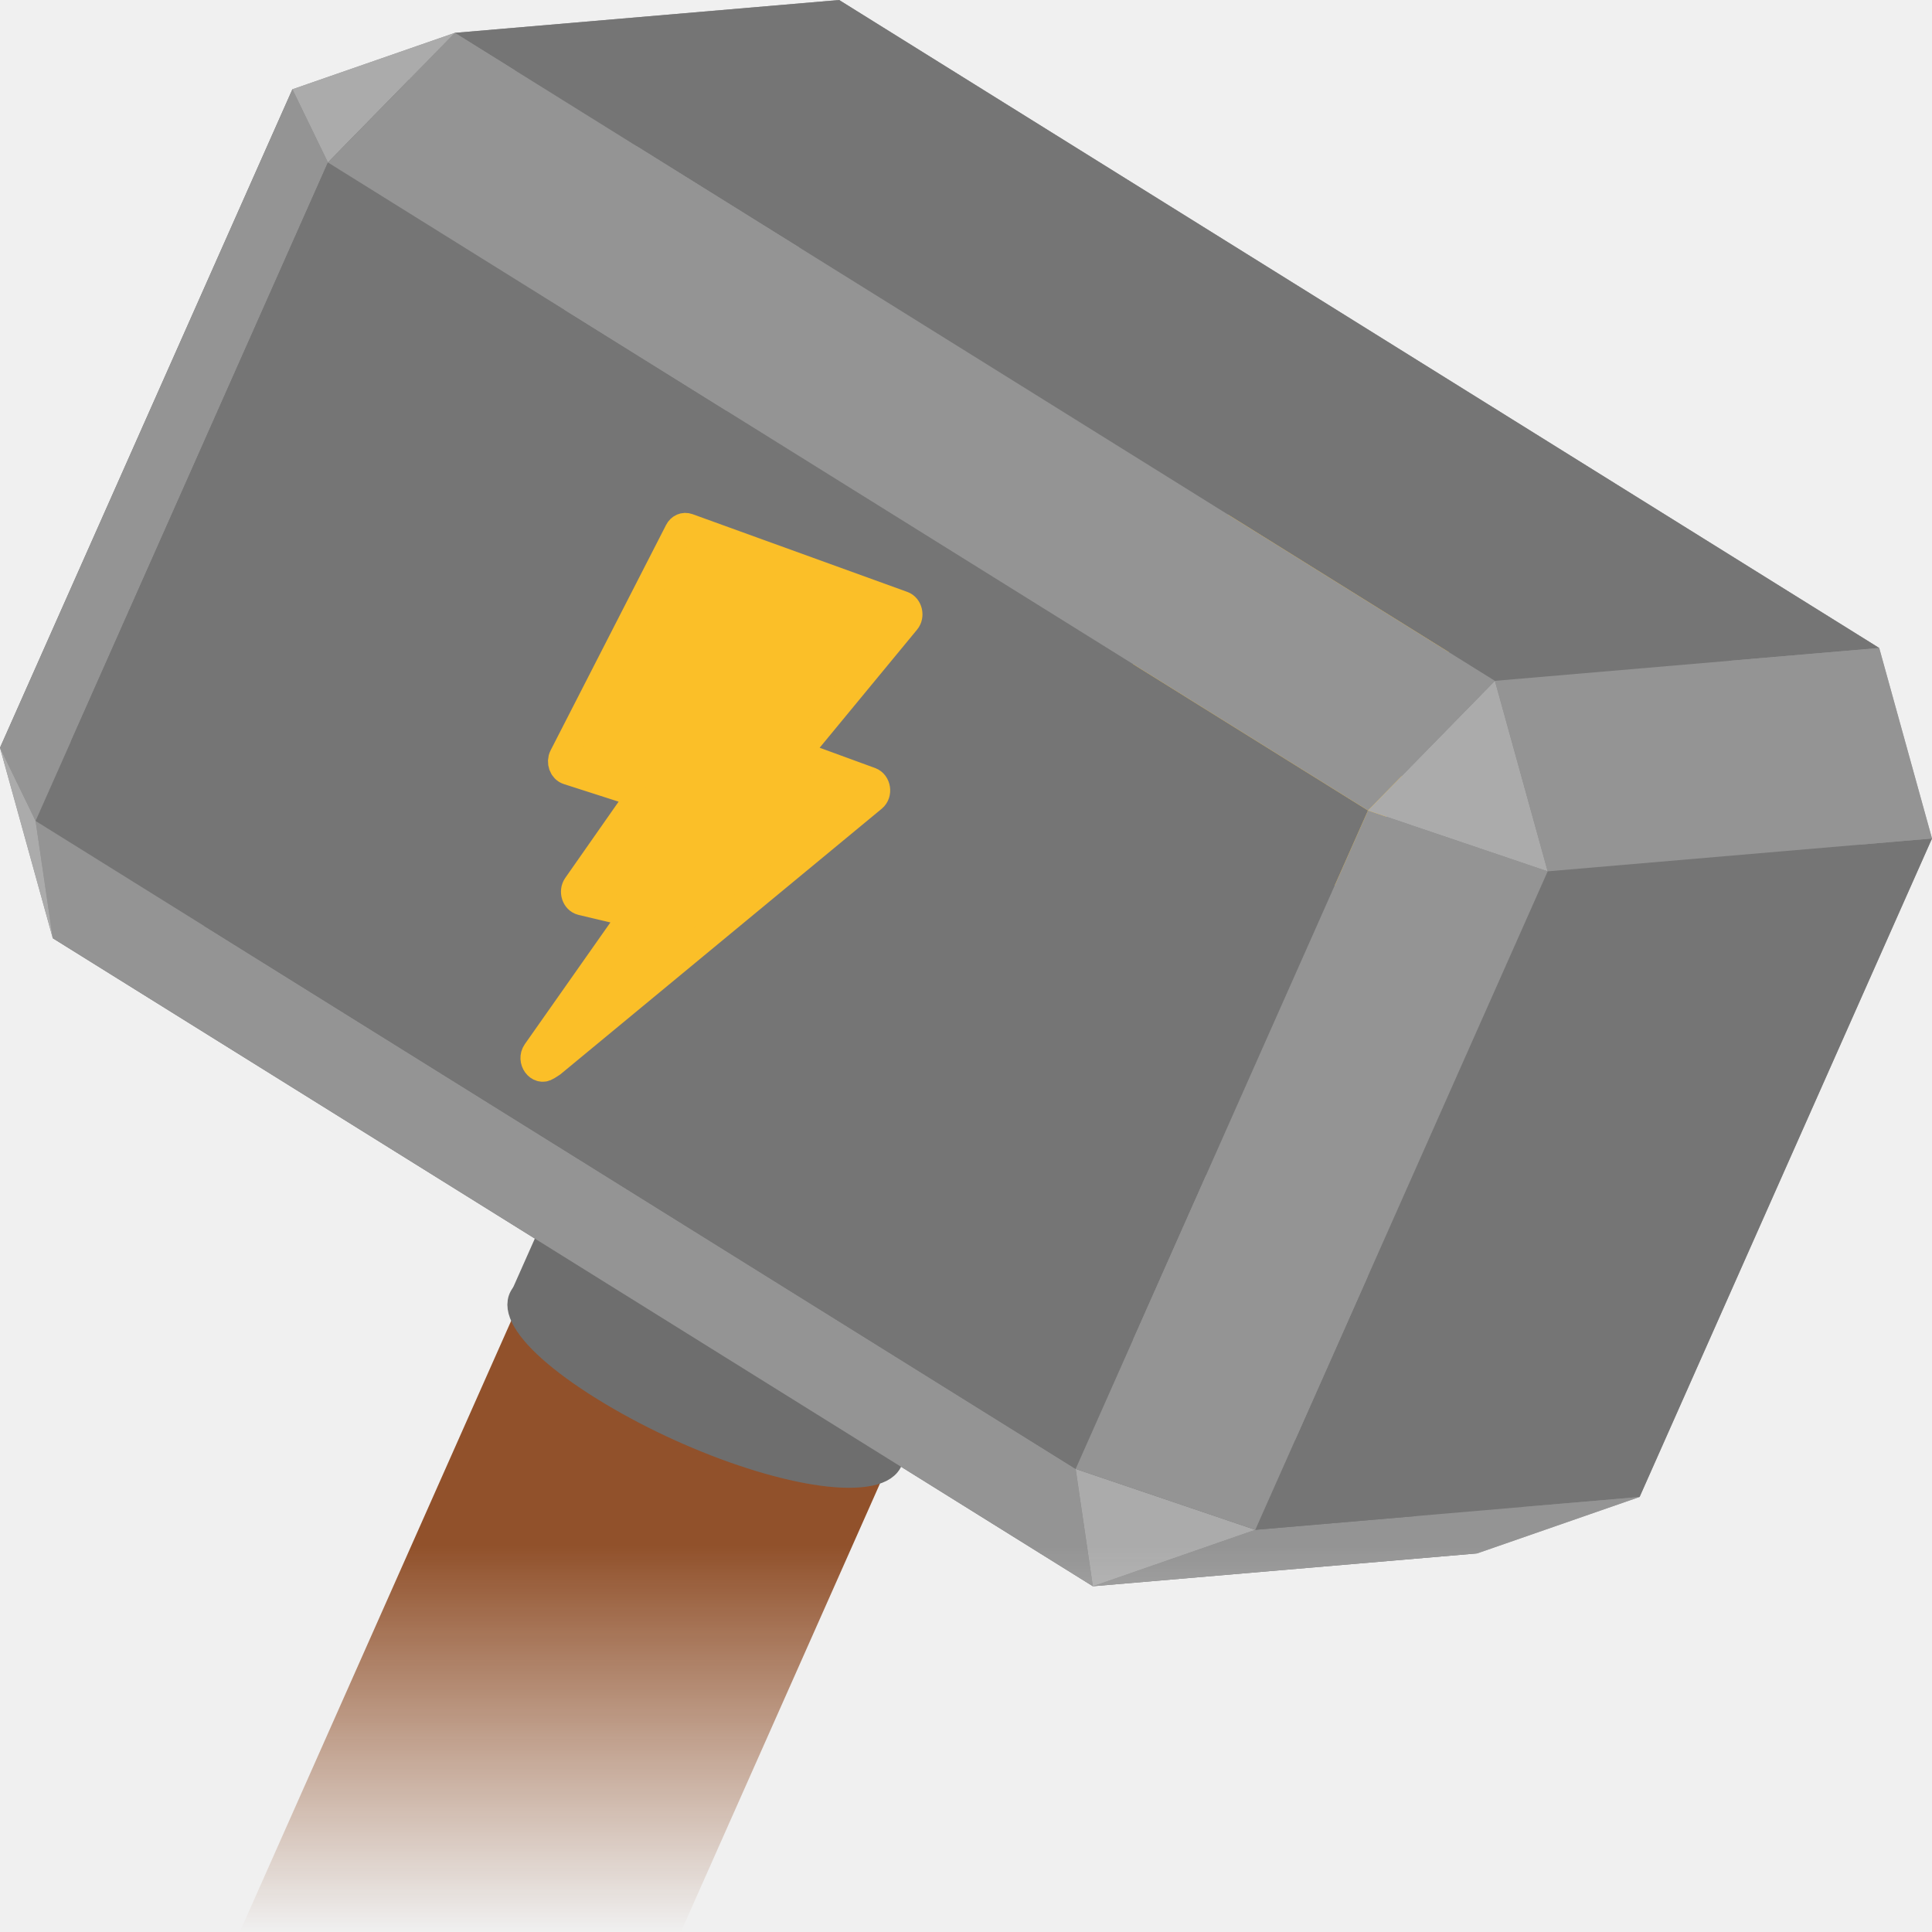
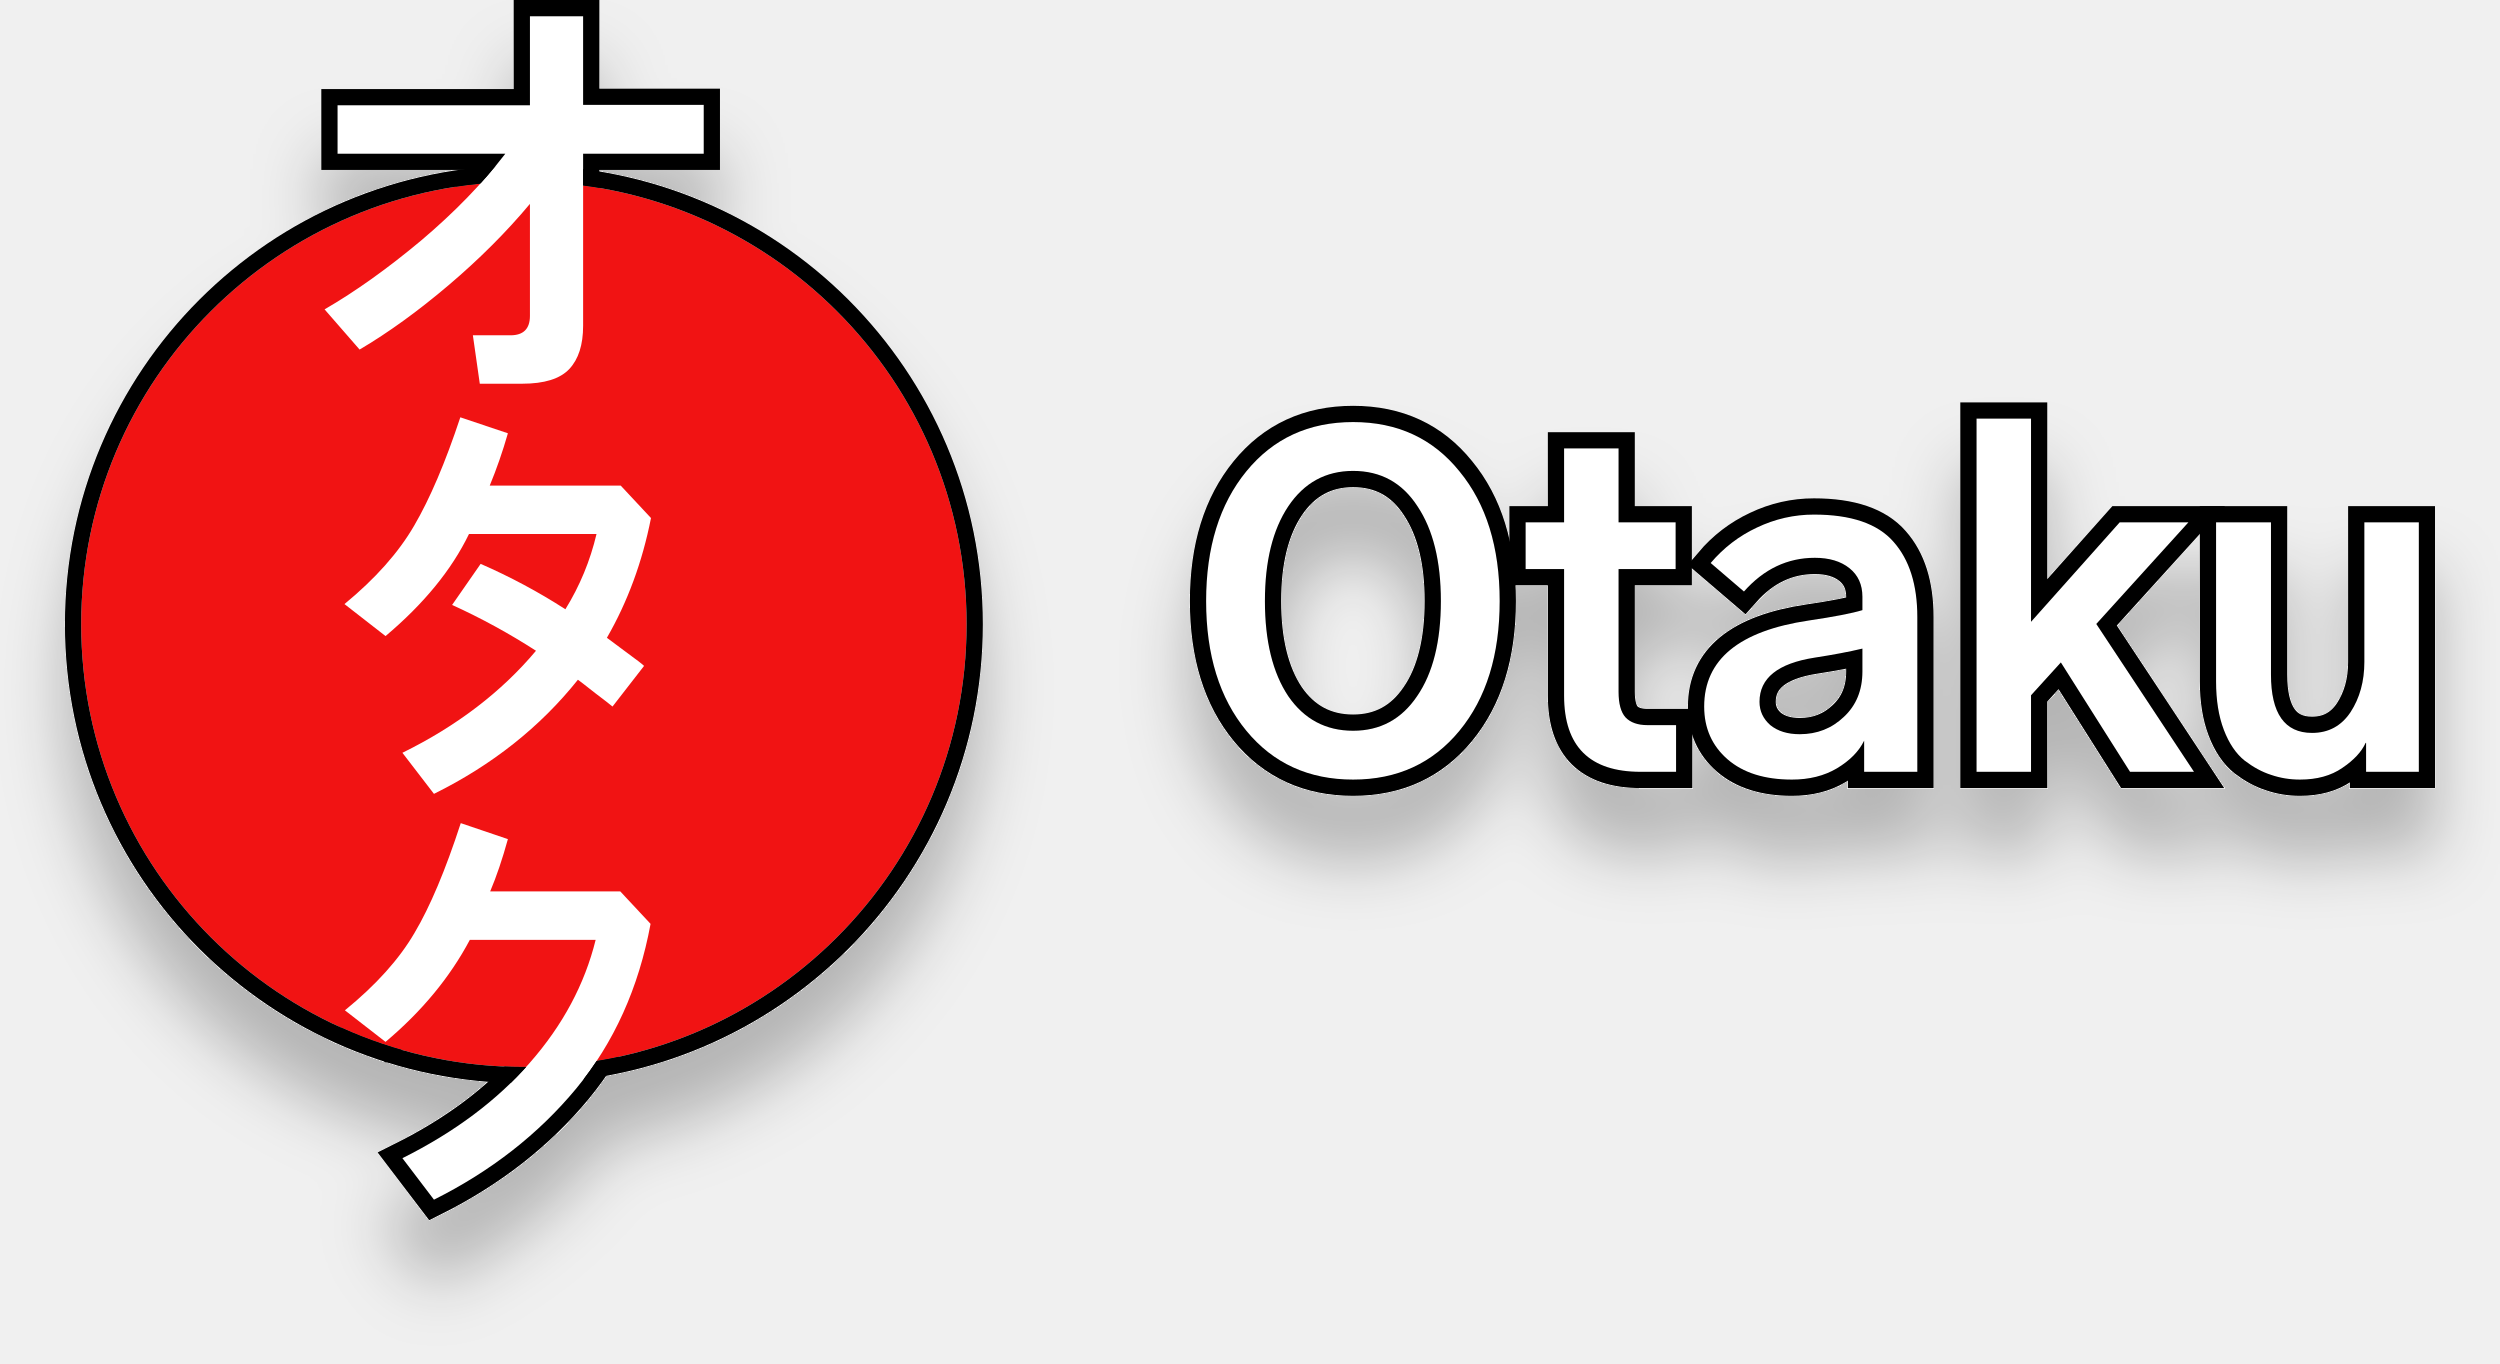
- <svg xmlns="http://www.w3.org/2000/svg" class="hammer" width="41.217" height="41.217" version="1.1" viewBox="-50 -50 41.217 41.217">
+ <svg xmlns="http://www.w3.org/2000/svg" width="154" height="84" viewBox="0 0 154 84" fill="none">
+   <g filter="url(#filter0_d_208_146)">
+     <mask id="path-1-outside-1_208_146" maskUnits="userSpaceOnUse" x="4" y="0" width="146" height="76" fill="black">
+       <rect fill="white" x="4" width="146" height="76" />
+       <path d="M59.543 38.454C59.543 53.515 47.333 65.725 32.271 65.725C17.21 65.725 5 53.515 5 38.454C5 23.392 17.21 11.182 32.271 11.182C47.333 11.182 59.543 23.392 59.543 38.454Z" />
+       <path d="M20.793 9.469V6.486H32.644V1H35.92V6.46H43.35V9.469H35.92V20.069C35.92 21.24 35.636 22.128 35.068 22.732C34.499 23.335 33.532 23.637 32.165 23.637H29.555L29.129 20.654H31.446C32.245 20.654 32.644 20.255 32.644 19.456V12.558C31.206 14.281 29.537 15.95 27.637 17.565C25.755 19.163 23.927 20.486 22.151 21.533L19.994 19.057C21.894 17.956 23.873 16.544 25.933 14.822C27.992 13.082 29.724 11.298 31.126 9.469H20.793Z" />
+       <path d="M27.85 37.264L29.608 34.734C31.437 35.533 33.177 36.465 34.828 37.53C35.716 36.092 36.355 34.548 36.745 32.896H28.889C27.824 35.098 26.11 37.193 23.749 39.182L21.219 37.211C23.119 35.648 24.548 34.042 25.507 32.39C26.483 30.721 27.433 28.493 28.356 25.706L31.286 26.691C30.966 27.81 30.593 28.884 30.167 29.914H38.237L40.101 31.911C39.569 34.61 38.663 37.069 37.385 39.288C37.509 39.377 37.891 39.661 38.53 40.14C39.187 40.62 39.569 40.913 39.675 41.019L37.731 43.523C37.607 43.416 37.252 43.141 36.666 42.697C36.08 42.235 35.725 41.96 35.6 41.871C33.275 44.783 30.318 47.127 26.732 48.902L24.788 46.372C28.143 44.721 30.886 42.626 33.017 40.087C31.366 39.022 29.644 38.081 27.85 37.264Z" />
+       <path d="M21.246 62.236C23.163 60.674 24.592 59.085 25.533 57.469C26.492 55.853 27.442 53.599 28.383 50.705L31.286 51.69C30.949 52.915 30.585 53.989 30.194 54.912H38.21L40.075 56.91C39.347 60.851 37.82 64.234 35.494 67.057C33.168 69.862 30.247 72.143 26.732 73.901L24.788 71.344C28.019 69.729 30.638 67.767 32.644 65.459C34.668 63.151 36.018 60.629 36.692 57.895H28.942C27.717 60.203 25.986 62.298 23.749 64.18L21.246 62.236Z" />
+       <path d="M74.297 37.024C74.297 33.722 75.122 31.059 76.774 29.035C78.425 27.011 80.618 25.999 83.352 25.999C86.086 25.999 88.27 27.011 89.903 29.035C91.555 31.041 92.38 33.704 92.38 37.024C92.38 40.345 91.555 43.008 89.903 45.014C88.252 47.02 86.068 48.023 83.352 48.023C80.618 48.023 78.425 47.02 76.774 45.014C75.122 43.008 74.297 40.345 74.297 37.024ZM77.919 37.024C77.919 39.492 78.398 41.445 79.357 42.883C80.334 44.304 81.665 45.014 83.352 45.014C85.021 45.014 86.335 44.304 87.293 42.883C88.27 41.463 88.758 39.51 88.758 37.024C88.758 34.574 88.279 32.63 87.32 31.192C86.379 29.736 85.056 29.008 83.352 29.008C81.665 29.008 80.334 29.736 79.357 31.192C78.398 32.63 77.919 34.574 77.919 37.024Z" />
+       <path d="M93.978 35.054V32.177H96.348V27.623H99.704V32.177H103.219V35.054H99.704V42.617C99.704 43.345 99.846 43.869 100.13 44.188C100.432 44.508 100.885 44.668 101.488 44.668H103.246V47.544H101.062C97.919 47.544 96.348 45.982 96.348 42.857V35.054H93.978Z" />
+       <path d="M108.386 43.23C108.386 43.798 108.608 44.277 109.052 44.668C109.513 45.041 110.117 45.227 110.863 45.227C111.928 45.227 112.834 44.872 113.579 44.162C114.343 43.452 114.724 42.52 114.724 41.365V39.954C113.908 40.149 112.922 40.336 111.768 40.513C109.513 40.868 108.386 41.774 108.386 43.23ZM104.977 43.523C104.977 40.629 107.125 38.862 111.422 38.223C112.984 37.992 114.085 37.779 114.724 37.584V36.758C114.724 36.012 114.458 35.426 113.925 35C113.393 34.574 112.683 34.361 111.795 34.361C110.108 34.361 108.652 35.054 107.427 36.438L105.377 34.681C106.176 33.74 107.125 33.012 108.226 32.497C109.345 31.964 110.517 31.698 111.742 31.698C114.032 31.698 115.665 32.257 116.642 33.376C117.618 34.477 118.107 36.021 118.107 38.01V47.544H114.831V45.627C114.511 46.283 113.952 46.852 113.153 47.331C112.372 47.793 111.449 48.023 110.383 48.023C108.697 48.023 107.374 47.606 106.415 46.772C105.456 45.937 104.977 44.854 104.977 43.523Z" />
+       <path d="M121.755 47.544V25.786H125.111V38.303L130.571 32.177H134.805L129.132 38.436L135.151 47.544H131.21L126.949 40.806L125.111 42.83V47.544H121.755Z" />
+       <path d="M136.51 41.978V32.177H139.892V41.552C139.892 43.949 140.735 45.147 142.422 45.147C143.434 45.147 144.224 44.721 144.792 43.869C145.36 42.999 145.644 41.969 145.644 40.779V32.177H149V47.544H145.751V45.76H145.724C145.476 46.31 144.996 46.825 144.286 47.304C143.594 47.784 142.724 48.023 141.676 48.023C141.055 48.023 140.46 47.926 139.892 47.73C139.341 47.553 138.8 47.26 138.267 46.852C137.735 46.426 137.308 45.795 136.989 44.961C136.669 44.126 136.51 43.132 136.51 41.978Z" />
+     </mask>
+     <path d="M59.543 38.454C59.543 53.515 47.333 65.725 32.271 65.725C17.21 65.725 5 53.515 5 38.454C5 23.392 17.21 11.182 32.271 11.182C47.333 11.182 59.543 23.392 59.543 38.454Z" fill="#F11313" />
+     <path d="M20.793 9.469V6.486H32.644V1H35.92V6.46H43.35V9.469H35.92V20.069C35.92 21.24 35.636 22.128 35.068 22.732C34.499 23.335 33.532 23.637 32.165 23.637H29.555L29.129 20.654H31.446C32.245 20.654 32.644 20.255 32.644 19.456V12.558C31.206 14.281 29.537 15.95 27.637 17.565C25.755 19.163 23.927 20.486 22.151 21.533L19.994 19.057C21.894 17.956 23.873 16.544 25.933 14.822C27.992 13.082 29.724 11.298 31.126 9.469H20.793Z" fill="white" />
+     <path d="M27.85 37.264L29.608 34.734C31.437 35.533 33.177 36.465 34.828 37.53C35.716 36.092 36.355 34.548 36.745 32.896H28.889C27.824 35.098 26.11 37.193 23.749 39.182L21.219 37.211C23.119 35.648 24.548 34.042 25.507 32.39C26.483 30.721 27.433 28.493 28.356 25.706L31.286 26.691C30.966 27.81 30.593 28.884 30.167 29.914H38.237L40.101 31.911C39.569 34.61 38.663 37.069 37.385 39.288C37.509 39.377 37.891 39.661 38.53 40.14C39.187 40.62 39.569 40.913 39.675 41.019L37.731 43.523C37.607 43.416 37.252 43.141 36.666 42.697C36.08 42.235 35.725 41.96 35.6 41.871C33.275 44.783 30.318 47.127 26.732 48.902L24.788 46.372C28.143 44.721 30.886 42.626 33.017 40.087C31.366 39.022 29.644 38.081 27.85 37.264Z" fill="white" />
+     <path d="M21.246 62.236C23.163 60.674 24.592 59.085 25.533 57.469C26.492 55.853 27.442 53.599 28.383 50.705L31.286 51.69C30.949 52.915 30.585 53.989 30.194 54.912H38.21L40.075 56.91C39.347 60.851 37.82 64.234 35.494 67.057C33.168 69.862 30.247 72.143 26.732 73.901L24.788 71.344C28.019 69.729 30.638 67.767 32.644 65.459C34.668 63.151 36.018 60.629 36.692 57.895H28.942C27.717 60.203 25.986 62.298 23.749 64.18L21.246 62.236Z" fill="white" />
+     <path d="M74.297 37.024C74.297 33.722 75.122 31.059 76.774 29.035C78.425 27.011 80.618 25.999 83.352 25.999C86.086 25.999 88.27 27.011 89.903 29.035C91.555 31.041 92.38 33.704 92.38 37.024C92.38 40.345 91.555 43.008 89.903 45.014C88.252 47.02 86.068 48.023 83.352 48.023C80.618 48.023 78.425 47.02 76.774 45.014C75.122 43.008 74.297 40.345 74.297 37.024ZM77.919 37.024C77.919 39.492 78.398 41.445 79.357 42.883C80.334 44.304 81.665 45.014 83.352 45.014C85.021 45.014 86.335 44.304 87.293 42.883C88.27 41.463 88.758 39.51 88.758 37.024C88.758 34.574 88.279 32.63 87.32 31.192C86.379 29.736 85.056 29.008 83.352 29.008C81.665 29.008 80.334 29.736 79.357 31.192C78.398 32.63 77.919 34.574 77.919 37.024Z" fill="white" />
+     <path d="M93.978 35.054V32.177H96.348V27.623H99.704V32.177H103.219V35.054H99.704V42.617C99.704 43.345 99.846 43.869 100.13 44.188C100.432 44.508 100.885 44.668 101.488 44.668H103.246V47.544H101.062C97.919 47.544 96.348 45.982 96.348 42.857V35.054H93.978Z" fill="white" />
+     <path d="M108.386 43.23C108.386 43.798 108.608 44.277 109.052 44.668C109.513 45.041 110.117 45.227 110.863 45.227C111.928 45.227 112.834 44.872 113.579 44.162C114.343 43.452 114.724 42.52 114.724 41.365V39.954C113.908 40.149 112.922 40.336 111.768 40.513C109.513 40.868 108.386 41.774 108.386 43.23ZM104.977 43.523C104.977 40.629 107.125 38.862 111.422 38.223C112.984 37.992 114.085 37.779 114.724 37.584V36.758C114.724 36.012 114.458 35.426 113.925 35C113.393 34.574 112.683 34.361 111.795 34.361C110.108 34.361 108.652 35.054 107.427 36.438L105.377 34.681C106.176 33.74 107.125 33.012 108.226 32.497C109.345 31.964 110.517 31.698 111.742 31.698C114.032 31.698 115.665 32.257 116.642 33.376C117.618 34.477 118.107 36.021 118.107 38.01V47.544H114.831V45.627C114.511 46.283 113.952 46.852 113.153 47.331C112.372 47.793 111.449 48.023 110.383 48.023C108.697 48.023 107.374 47.606 106.415 46.772C105.456 45.937 104.977 44.854 104.977 43.523Z" fill="white" />
+     <path d="M121.755 47.544V25.786H125.111V38.303L130.571 32.177H134.805L129.132 38.436L135.151 47.544H131.21L126.949 40.806L125.111 42.83V47.544H121.755Z" fill="white" />
+     <path d="M136.51 41.978V32.177H139.892V41.552C139.892 43.949 140.735 45.147 142.422 45.147C143.434 45.147 144.224 44.721 144.792 43.869C145.36 42.999 145.644 41.969 145.644 40.779V32.177H149V47.544H145.751V45.76H145.724C145.476 46.31 144.996 46.825 144.286 47.304C143.594 47.784 142.724 48.023 141.676 48.023C141.055 48.023 140.46 47.926 139.892 47.73C139.341 47.553 138.8 47.26 138.267 46.852C137.735 46.426 137.308 45.795 136.989 44.961C136.669 44.126 136.51 43.132 136.51 41.978Z" fill="white" />
+     <path d="M59.543 38.454C59.543 53.515 47.333 65.725 32.271 65.725C17.21 65.725 5 53.515 5 38.454C5 23.392 17.21 11.182 32.271 11.182C47.333 11.182 59.543 23.392 59.543 38.454Z" stroke="black" stroke-width="2" mask="url(#path-1-outside-1_208_146)" />
+     <path d="M20.793 9.469V6.486H32.644V1H35.92V6.46H43.35V9.469H35.92V20.069C35.92 21.24 35.636 22.128 35.068 22.732C34.499 23.335 33.532 23.637 32.165 23.637H29.555L29.129 20.654H31.446C32.245 20.654 32.644 20.255 32.644 19.456V12.558C31.206 14.281 29.537 15.95 27.637 17.565C25.755 19.163 23.927 20.486 22.151 21.533L19.994 19.057C21.894 17.956 23.873 16.544 25.933 14.822C27.992 13.082 29.724 11.298 31.126 9.469H20.793Z" stroke="black" stroke-width="2" mask="url(#path-1-outside-1_208_146)" />
+     <path d="M27.85 37.264L29.608 34.734C31.437 35.533 33.177 36.465 34.828 37.53C35.716 36.092 36.355 34.548 36.745 32.896H28.889C27.824 35.098 26.11 37.193 23.749 39.182L21.219 37.211C23.119 35.648 24.548 34.042 25.507 32.39C26.483 30.721 27.433 28.493 28.356 25.706L31.286 26.691C30.966 27.81 30.593 28.884 30.167 29.914H38.237L40.101 31.911C39.569 34.61 38.663 37.069 37.385 39.288C37.509 39.377 37.891 39.661 38.53 40.14C39.187 40.62 39.569 40.913 39.675 41.019L37.731 43.523C37.607 43.416 37.252 43.141 36.666 42.697C36.08 42.235 35.725 41.96 35.6 41.871C33.275 44.783 30.318 47.127 26.732 48.902L24.788 46.372C28.143 44.721 30.886 42.626 33.017 40.087C31.366 39.022 29.644 38.081 27.85 37.264Z" stroke="black" stroke-width="2" mask="url(#path-1-outside-1_208_146)" />
+     <path d="M21.246 62.236C23.163 60.674 24.592 59.085 25.533 57.469C26.492 55.853 27.442 53.599 28.383 50.705L31.286 51.69C30.949 52.915 30.585 53.989 30.194 54.912H38.21L40.075 56.91C39.347 60.851 37.82 64.234 35.494 67.057C33.168 69.862 30.247 72.143 26.732 73.901L24.788 71.344C28.019 69.729 30.638 67.767 32.644 65.459C34.668 63.151 36.018 60.629 36.692 57.895H28.942C27.717 60.203 25.986 62.298 23.749 64.18L21.246 62.236Z" stroke="black" stroke-width="2" mask="url(#path-1-outside-1_208_146)" />
+     <path d="M74.297 37.024C74.297 33.722 75.122 31.059 76.774 29.035C78.425 27.011 80.618 25.999 83.352 25.999C86.086 25.999 88.27 27.011 89.903 29.035C91.555 31.041 92.38 33.704 92.38 37.024C92.38 40.345 91.555 43.008 89.903 45.014C88.252 47.02 86.068 48.023 83.352 48.023C80.618 48.023 78.425 47.02 76.774 45.014C75.122 43.008 74.297 40.345 74.297 37.024ZM77.919 37.024C77.919 39.492 78.398 41.445 79.357 42.883C80.334 44.304 81.665 45.014 83.352 45.014C85.021 45.014 86.335 44.304 87.293 42.883C88.27 41.463 88.758 39.51 88.758 37.024C88.758 34.574 88.279 32.63 87.32 31.192C86.379 29.736 85.056 29.008 83.352 29.008C81.665 29.008 80.334 29.736 79.357 31.192C78.398 32.63 77.919 34.574 77.919 37.024Z" stroke="black" stroke-width="2" mask="url(#path-1-outside-1_208_146)" />
+     <path d="M93.978 35.054V32.177H96.348V27.623H99.704V32.177H103.219V35.054H99.704V42.617C99.704 43.345 99.846 43.869 100.13 44.188C100.432 44.508 100.885 44.668 101.488 44.668H103.246V47.544H101.062C97.919 47.544 96.348 45.982 96.348 42.857V35.054H93.978Z" stroke="black" stroke-width="2" mask="url(#path-1-outside-1_208_146)" />
+     <path d="M108.386 43.23C108.386 43.798 108.608 44.277 109.052 44.668C109.513 45.041 110.117 45.227 110.863 45.227C111.928 45.227 112.834 44.872 113.579 44.162C114.343 43.452 114.724 42.52 114.724 41.365V39.954C113.908 40.149 112.922 40.336 111.768 40.513C109.513 40.868 108.386 41.774 108.386 43.23ZM104.977 43.523C104.977 40.629 107.125 38.862 111.422 38.223C112.984 37.992 114.085 37.779 114.724 37.584V36.758C114.724 36.012 114.458 35.426 113.925 35C113.393 34.574 112.683 34.361 111.795 34.361C110.108 34.361 108.652 35.054 107.427 36.438L105.377 34.681C106.176 33.74 107.125 33.012 108.226 32.497C109.345 31.964 110.517 31.698 111.742 31.698C114.032 31.698 115.665 32.257 116.642 33.376C117.618 34.477 118.107 36.021 118.107 38.01V47.544H114.831V45.627C114.511 46.283 113.952 46.852 113.153 47.331C112.372 47.793 111.449 48.023 110.383 48.023C108.697 48.023 107.374 47.606 106.415 46.772C105.456 45.937 104.977 44.854 104.977 43.523Z" stroke="black" stroke-width="2" mask="url(#path-1-outside-1_208_146)" />
+     <path d="M121.755 47.544V25.786H125.111V38.303L130.571 32.177H134.805L129.132 38.436L135.151 47.544H131.21L126.949 40.806L125.111 42.83V47.544H121.755Z" stroke="black" stroke-width="2" mask="url(#path-1-outside-1_208_146)" />
+     <path d="M136.51 41.978V32.177H139.892V41.552C139.892 43.949 140.735 45.147 142.422 45.147C143.434 45.147 144.224 44.721 144.792 43.869C145.36 42.999 145.644 41.969 145.644 40.779V32.177H149V47.544H145.751V45.76H145.724C145.476 46.31 144.996 46.825 144.286 47.304C143.594 47.784 142.724 48.023 141.676 48.023C141.055 48.023 140.46 47.926 139.892 47.73C139.341 47.553 138.8 47.26 138.267 46.852C137.735 46.426 137.308 45.795 136.989 44.961C136.669 44.126 136.51 43.132 136.51 41.978Z" stroke="black" stroke-width="2" mask="url(#path-1-outside-1_208_146)" />
+   </g>
  <defs>
-     <mask id="mask111">
-       <rect x="-19.21" y="-25.7" width="46.217" height="41.217" fill="url(#linearGradient115)" />
-     </mask>
-     <linearGradient id="linearGradient115" x1="-25.395" x2="-25.395" y1="-9.3" y2="-18.03" gradientTransform="matrix(1.0589 0 0 .94436 30.79 24.3)" gradientUnits="userSpaceOnUse">
-       <stop offset="0" />
-       <stop stop-color="#fff" offset="1" />
-     </linearGradient>
+     <filter id="filter0_d_208_146" x="0" y="0" width="154" height="83.166" filterUnits="userSpaceOnUse" color-interpolation-filters="sRGB">
+       <feFlood flood-opacity="0" result="BackgroundImageFix" />
+       <feColorMatrix in="SourceAlpha" type="matrix" values="0 0 0 0 0 0 0 0 0 0 0 0 0 0 0 0 0 0 127 0" result="hardAlpha" />
+       <feOffset dy="4" />
+       <feGaussianBlur stdDeviation="2" />
+       <feComposite in2="hardAlpha" operator="out" />
+       <feColorMatrix type="matrix" values="0 0 0 0 0 0 0 0 0 0 0 0 0 0 0 0 0 0 0.25 0" />
+       <feBlend mode="normal" in2="BackgroundImageFix" result="effect1_dropShadow_208_146" />
+       <feBlend mode="normal" in="SourceGraphic" in2="effect1_dropShadow_208_146" result="shape" />
+     </filter>
  </defs>
-   <g transform="translate(-33.29,-24.3)" mask="url(#mask111)">
-     <g stroke-linecap="round" stroke-linejoin="round">
-       <path d="m-8.511-10.449 1.126 4.064 2.707-2.765z" fill="#ababab" />
-       <path d="m-2.273-24.496-6.238 14.047 3.833 1.299 6.238-14.048z" fill="#949494" />
-       <path d="m-2.273-24.496 3.465-1.204.368 2.502z" fill="#ababab" />
-       <path d="m17.511 4.674-2.707 2.766-22.189-13.825 2.707-2.765z" fill="#949494" />
-     </g>
-     <g stroke="#878787">
-       <path d="m-9.045 20.369-1.169 2.634" stroke-width="9.6" />
-       <path d="m-12.418 23.191c-1.85-1.153-2.326-2.132-1.086-2.238 1.239-.106 3.642.709 5.493 1.862s2.326 2.132 1.087 2.238c-1.24.106-3.643-.709-5.494-1.862" fill="#878787" stroke-linecap="round" stroke-linejoin="round" />
-       <path d="m-11.248 20.557c1.851 1.153 4.254 1.968 5.493 1.862 1.24-.106.764-1.085-1.086-2.238-1.851-1.153-4.254-1.968-5.494-1.862-1.239.106-.764 1.085 1.087 2.238" fill="#878787" stroke-linecap="round" stroke-linejoin="round" />
-     </g>
-     <g stroke-linecap="round" stroke-linejoin="round">
-       <path d="m-16.71-9.748 8.199-.701 1.126 4.064-8.199.701z" fill="#949494" />
-       <path d="m23.749-9.373-6.238 14.047-22.189-13.824 6.238-14.048z" fill="#757575" />
-       <path d="m10.271-16.073 3.751 3.534c.062.058.083.156.052.238l-1.95 5.128c-.046.121-.18.153-.268.065l-1.024-1.03c-.095-.096-.242-.048-.275.091l-.516 2.152c-.034.145-.191.19-.284.082 0 0-.606-.696-.606-.696-.094-.108-.25-.063-.285.082l-.803 3.384c-.05.212-.317.178-.336-.043l-.014-.147s.058-9.892.058-9.892c.001-.165.165-.253.277-.148l1.077 1.009c.101.095.25.034.274-.111l.597-3.587c.025-.146.174-.206.275-.111z" fill="#fbbf28" stroke="#fbbf28" stroke-width=".6" />
-     </g>
-     <g stroke="#808080">
-       <path d="m-8.362 18.833-.39.878" stroke-width="9.1" />
-       <path d="m-10.956 19.899c-1.85-1.153-2.326-2.132-1.086-2.238 1.239-.106 3.642.708 5.493 1.861s2.326 2.132 1.087 2.238c-1.24.106-3.643-.708-5.494-1.861" fill="#808080" stroke-linecap="round" stroke-linejoin="round" stroke-width=".5" />
-       <path d="m-10.566 19.021c1.851 1.153 4.254 1.967 5.494 1.861 1.239-.106.764-1.085-1.087-2.238s-4.254-1.967-5.494-1.861c-1.239.106-.764 1.085 1.087 2.238" fill="#808080" stroke-linecap="round" stroke-linejoin="round" stroke-width=".5" />
-     </g>
-     <path d="m-16.71-9.748 8.199-.701 6.238-14.047-8.199.701z" fill="#757575" stroke-linecap="round" stroke-linejoin="round" />
-     <path d="m-1.754 3.951-6.511 14.662" stroke="#91512b" stroke-width="8.6" />
-     <g stroke-linecap="round" stroke-linejoin="round">
-       <path d="m-10.468 18.801c-1.851-1.153-2.327-2.132-1.087-2.238 1.239-.106 3.643.709 5.493 1.862 1.851 1.153 2.327 2.132 1.087 2.238-1.239.106-3.643-.708-5.493-1.862" fill="#91512b" />
-       <path d="m-3.958 4.139c1.851 1.153 4.254 1.968 5.494 1.862 1.239-.106.764-1.086-1.087-2.239s-4.254-1.967-5.493-1.861c-1.24.106-.764 1.085 1.086 2.238" fill="#91512b" />
-       <path d="m1.192-25.7.368 2.502 22.189 13.825-.368-2.503z" fill="#949494" />
-       <path d="m-10.472-23.795 8.199-.701 3.465-1.204-8.199.701z" fill="#949494" />
-     </g>
-     <g stroke="#6e6e6e">
-       <path d="m-.487 1.097-1.17 2.634" stroke-width="9.1" />
-       <path d="m-3.86 3.92c-1.851-1.153-2.326-2.132-1.087-2.238s3.643.708 5.493 1.861c1.851 1.153 2.327 2.132 1.087 2.238-1.239.106-3.643-.708-5.493-1.861" fill="#6e6e6e" stroke-linecap="round" stroke-linejoin="round" stroke-width=".5" />
-       <path d="m-2.691 1.286c1.851 1.153 4.254 1.967 5.494 1.861 1.239-.106.764-1.085-1.087-2.238s-4.254-1.967-5.493-1.861c-1.24.106-.764 1.085 1.086 2.238" fill="#6e6e6e" stroke-linecap="round" stroke-linejoin="round" stroke-width=".5" />
-     </g>
-     <g stroke-linecap="round" stroke-linejoin="round">
-       <path d="m18.269 6.236-3.465 1.204 2.707-2.766z" fill="#ababab" />
-       <path d="m14.804 7.44-8.199.701-22.189-13.825 8.199-.701z" fill="#757575" />
-       <path d="m-16.71-9.748 1.126 4.064-.367-2.502z" fill="#ababab" />
-       <path d="m24.507-7.812-6.238 14.048-.758-1.562 6.238-14.047z" fill="#949494" />
-       <path d="m-10.472-23.795-6.238 14.047.759 1.562 6.237-14.048z" fill="#949494" />
-       <path d="m24.507-7.812-1.126-4.064.368 2.503z" fill="#ababab" />
-       <path d="m23.381-11.876-8.199.701-22.189-13.824 8.199-.701z" fill="#757575" />
-       <path d="m-10.472-23.795 3.465-1.204-2.707 2.765z" fill="#ababab" />
-       <path d="m18.269 6.236-8.199.701-3.465 1.204 8.199-.701z" fill="#949494" />
-       <path d="m-15.951-8.186.367 2.502 22.189 13.825-.367-2.503z" fill="#949494" />
-       <path d="m18.269 6.236-8.199.701 6.238-14.048 8.199-.701z" fill="#757575" />
-       <path d="m-9.714-22.234-6.237 14.048 22.189 13.824 6.237-14.047z" fill="#757575" />
-       <path d="m2.545-12.79-4.583-1.659c-.076-.027-.156.008-.195.085 0 0-2.463 4.808-2.463 4.808-.058.114-.005.263.107.298l1.296.416c.122.039.171.21.093.321 0 0-1.205 1.722-1.205 1.722-.081.116-.024.294.105.325l.827.196c.128.031.186.209.104.325 0 0-1.899 2.701-1.899 2.701-.118.169.056.41.22.304l.11-.07 6.849-5.661c.115-.095.083-.304-.054-.354l-1.312-.48c-.123-.045-.165-.224-.078-.331 0 0 2.157-2.615 2.157-2.615.087-.106.045-.286-.079-.331z" fill="#fbbf28" stroke="#fbbf28" stroke-width=".6" />
-       <path d="m24.507-7.812-8.199.701-1.126-4.064 8.199-.701z" fill="#949494" />
-       <path d="m15.182-11.175-2.707 2.766-22.189-13.825 2.707-2.765z" fill="#949494" />
-       <path d="m10.07 6.937-3.465 1.204-.367-2.503z" fill="#ababab" />
-       <path d="m16.308-7.111-6.238 14.048-3.832-1.299 6.237-14.047z" fill="#949494" />
-       <path d="m16.308-7.111-1.126-4.064-2.707 2.766z" fill="#ababab" />
-     </g>
-   </g>
</svg>
